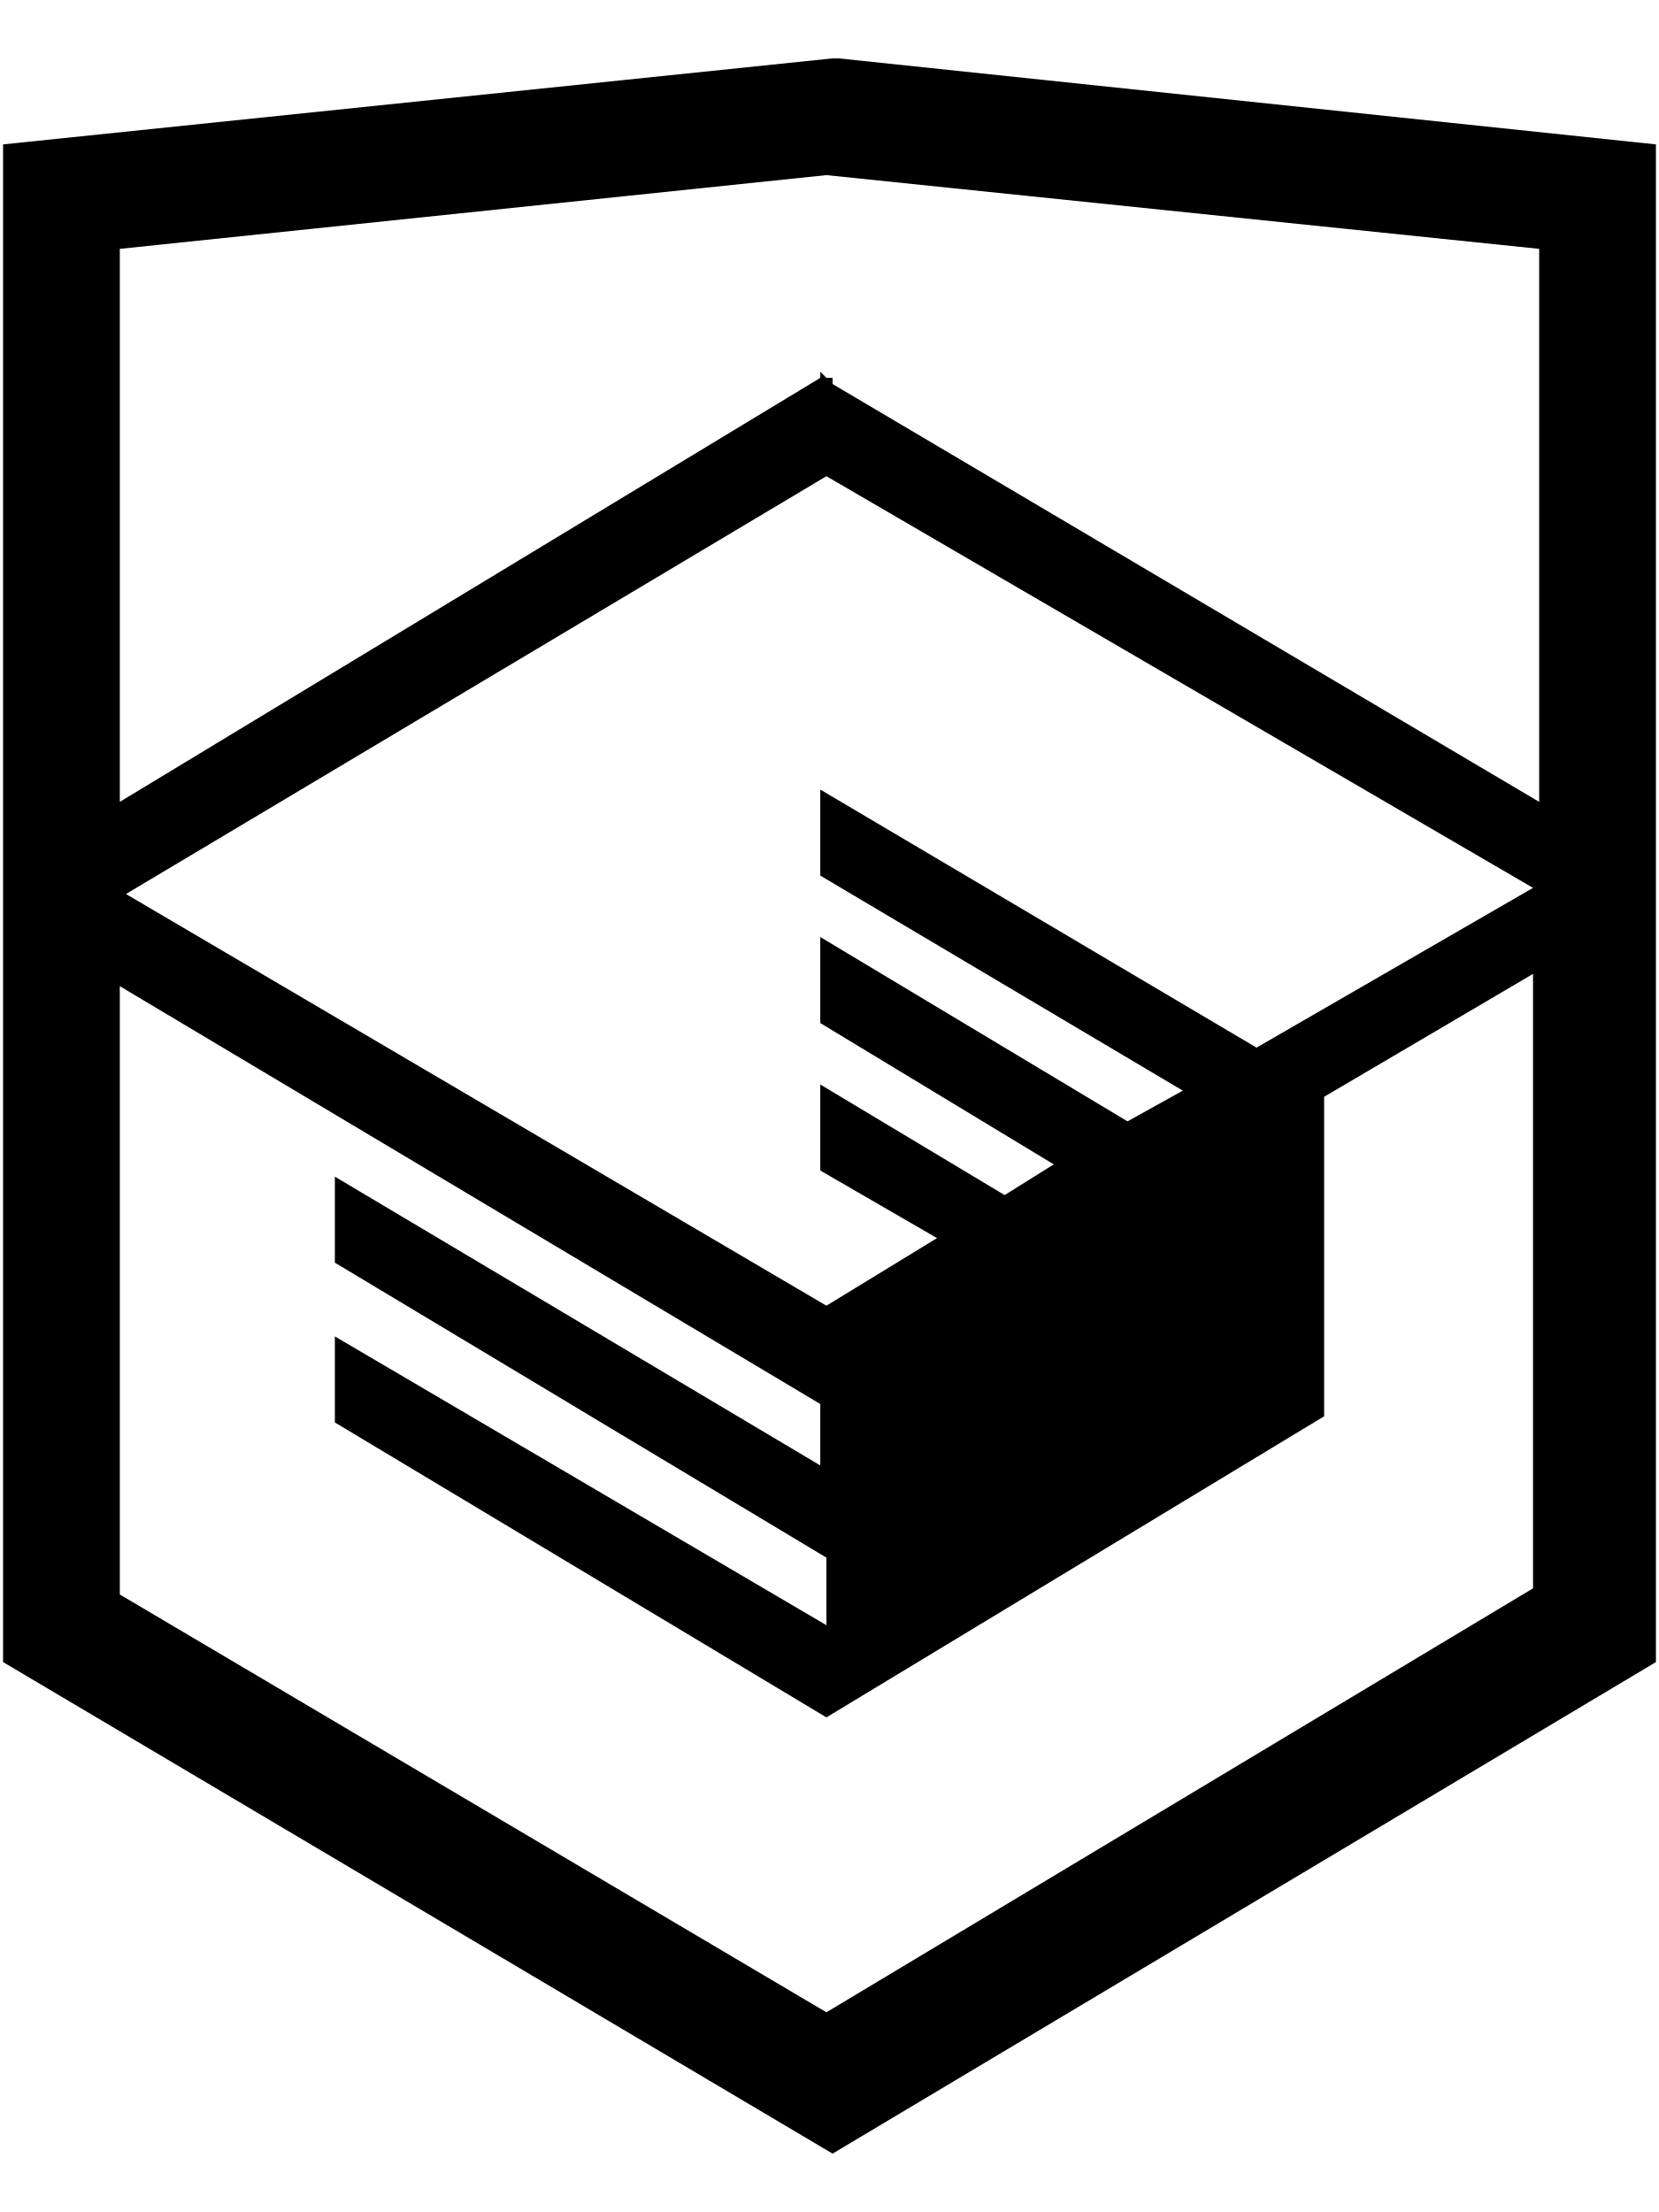
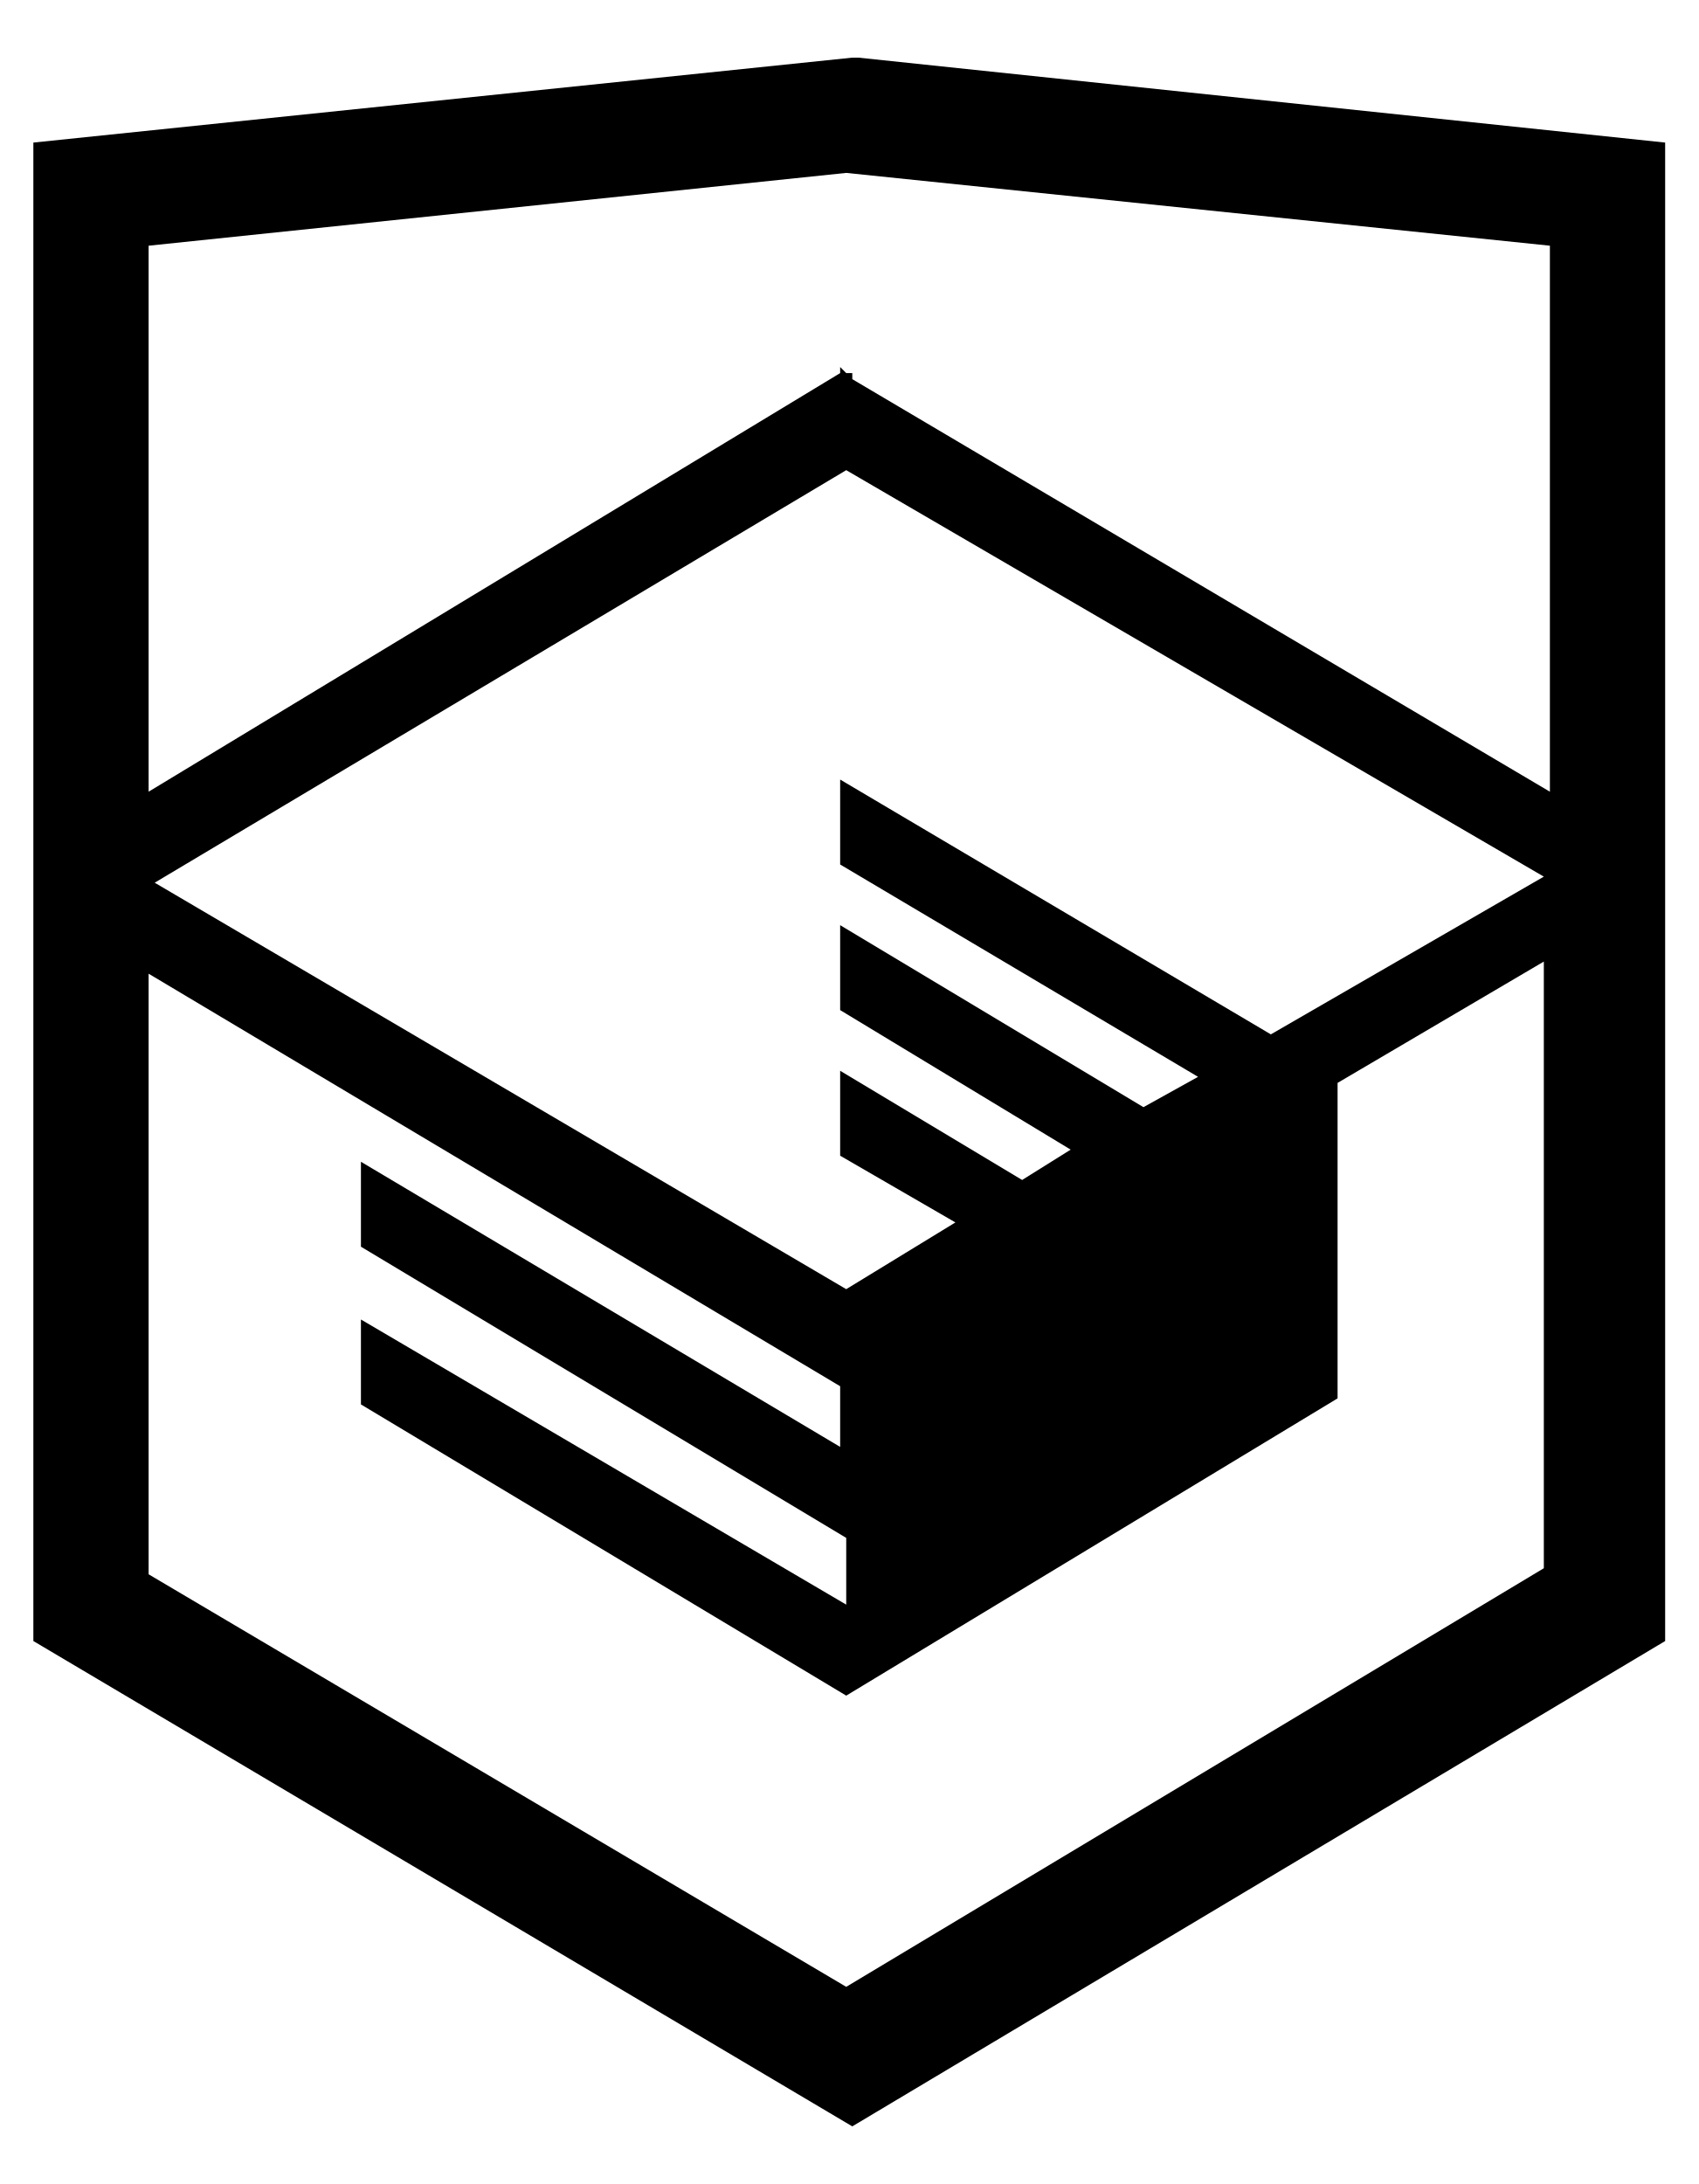
- <svg xmlns="http://www.w3.org/2000/svg" width="27" height="36" viewBox="0 0 27 36" fill="none">
-   <path d="M13.65 0.95H13.55L0.05 2.35V27.05L13.55 35.05L26.95 27.05V2.35L13.65 0.95ZM25.05 13.05L13.55 6.25V6.15H13.45L13.35 6.05V6.15L1.95 13.05V4.05L13.45 2.85L25.05 4.05V13.05ZM13.45 7.75L24.95 14.45L20.45 17.05L13.35 12.85V14.25L19.25 17.75L18.35 18.25L13.35 15.25V16.65L17.15 18.95L16.35 19.45L13.35 17.65V19.05L15.25 20.15L13.45 21.25L2.05 14.55L13.45 7.75ZM1.95 16.05L13.35 22.85V23.85L5.45 19.15V20.55L13.45 25.35V26.45L5.45 21.75V23.15L13.45 27.95L21.55 23.05V17.85L24.95 15.85V25.85L13.45 32.75L1.95 25.95V16.05Z" fill="black" />
+ <svg xmlns="http://www.w3.org/2000/svg" width="28" height="36" viewBox="0 0 28 36">
+   <path d="M14.15 0.95H14.05L0.55 2.35V27.05L14.05 35.05L27.45 27.05V2.35L14.15 0.95ZM25.55 13.05L14.05 6.25V6.15H13.95L13.85 6.05V6.15L2.45 13.05V4.05L13.95 2.85L25.55 4.05V13.05ZM13.95 7.75L25.45 14.45L20.95 17.05L13.85 12.85V14.25L19.75 17.75L18.85 18.25L13.85 15.25V16.65L17.65 18.95L16.85 19.45L13.85 17.65V19.05L15.75 20.15L13.95 21.25L2.55 14.55L13.95 7.75ZM2.45 16.05L13.85 22.85V23.85L5.95 19.15V20.55L13.95 25.35V26.45L5.95 21.75V23.15L13.95 27.95L22.05 23.05V17.85L25.45 15.85V25.85L13.95 32.75L2.45 25.95V16.05Z" />
</svg>
